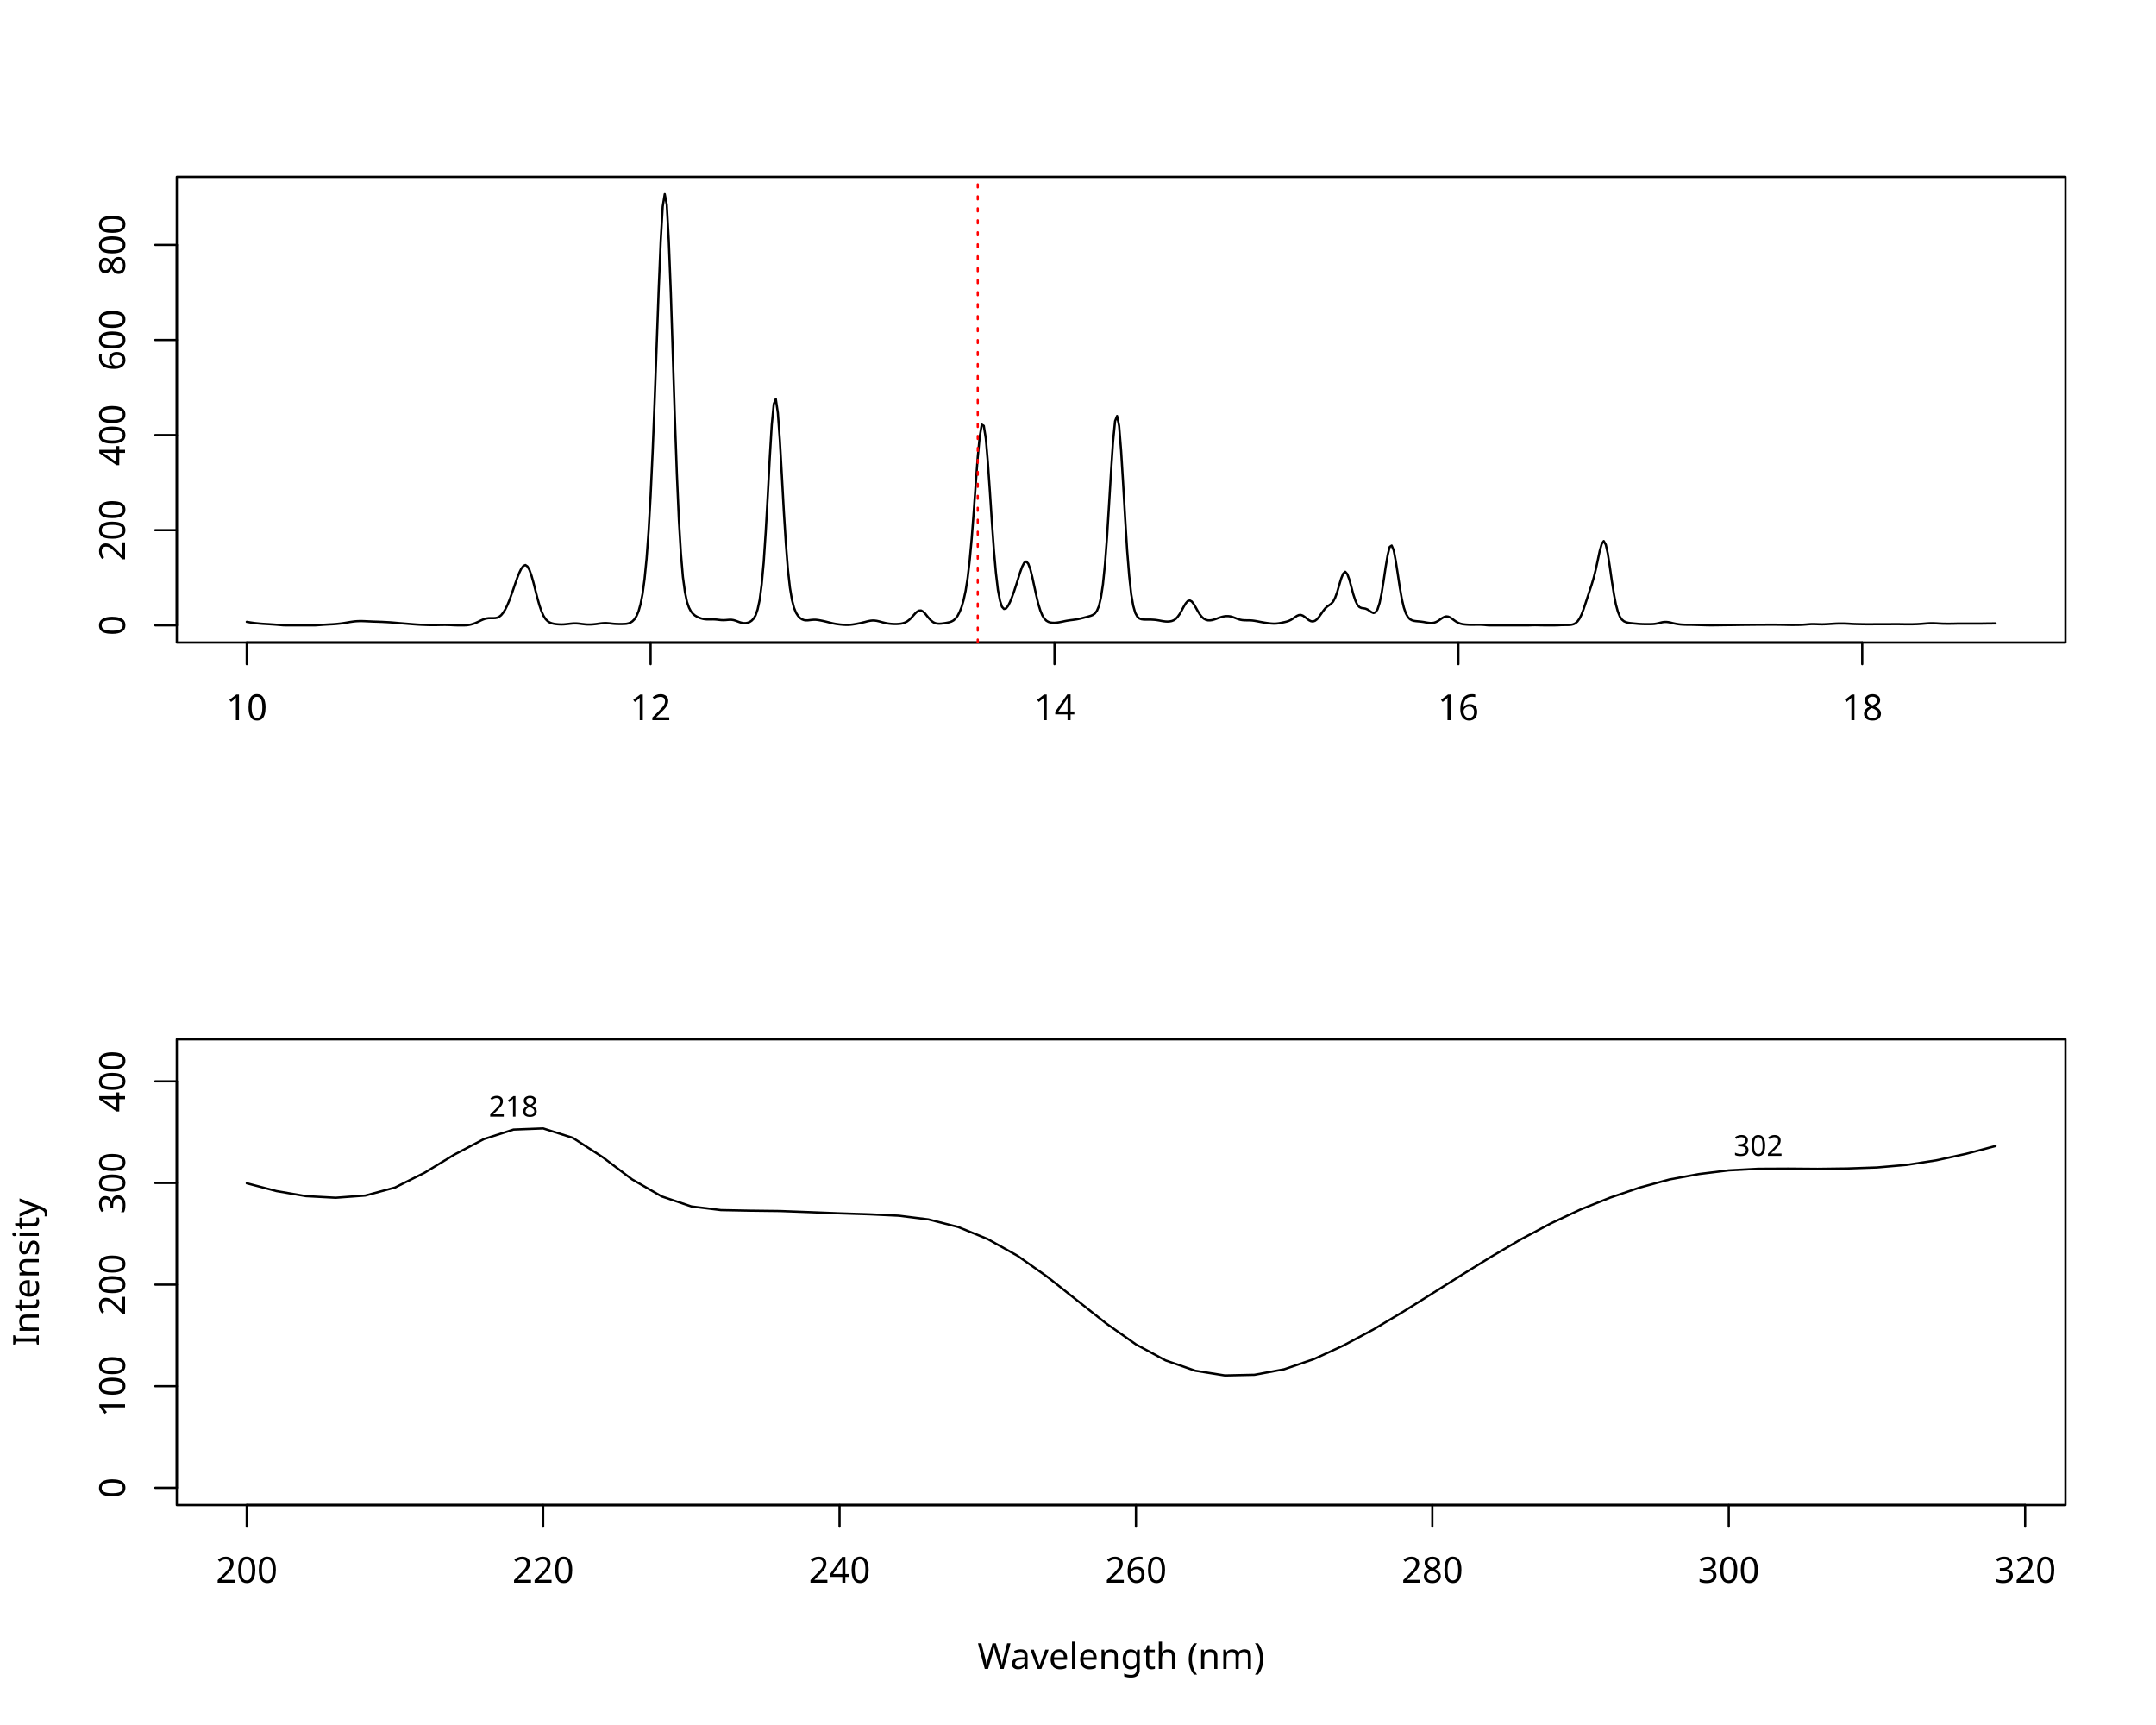
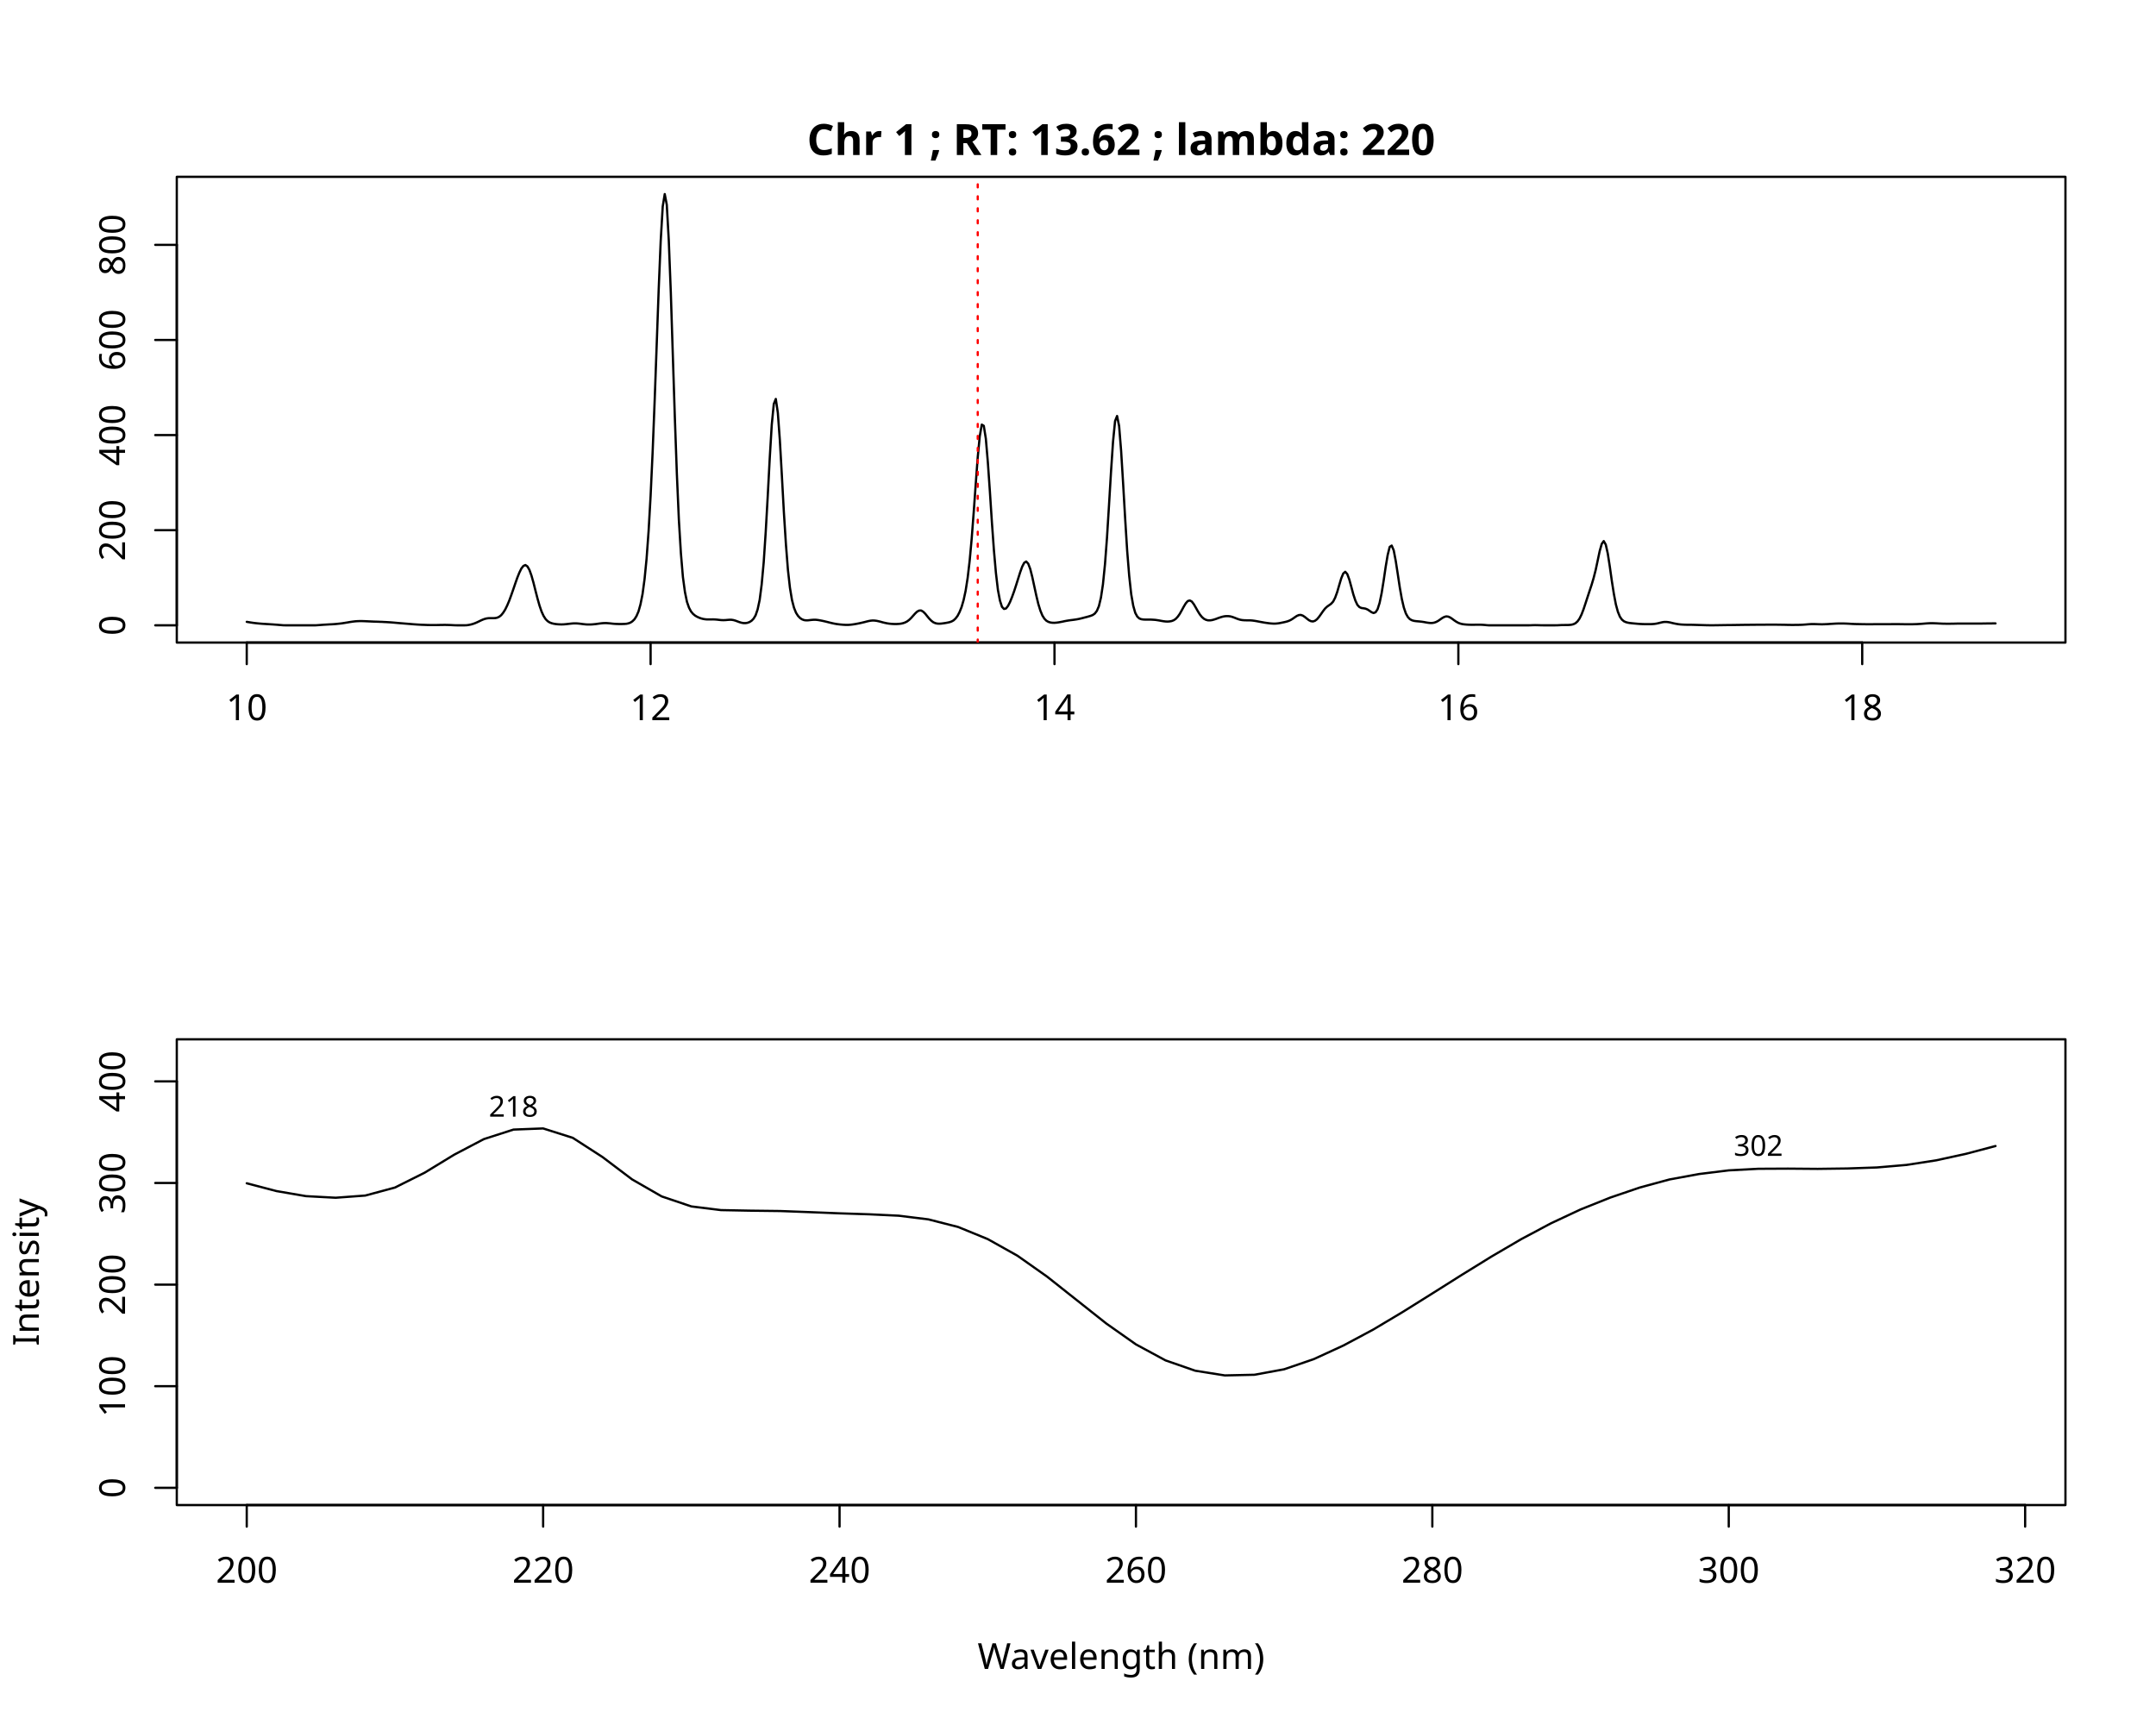
<svg xmlns="http://www.w3.org/2000/svg" class="svglite" data-engine-version="2.0" width="720.00pt" height="576.00pt" viewBox="0 0 720.00 576.00">
  <defs>
    <style type="text/css">
    .svglite line, .svglite polyline, .svglite polygon, .svglite path, .svglite rect, .svglite circle {
      fill: none;
      stroke: #000000;
      stroke-linecap: round;
      stroke-linejoin: round;
      stroke-miterlimit: 10.00;
    }
  </style>
  </defs>
  <rect width="100%" height="100%" style="stroke: none; fill: #FFFFFF;" />
  <defs>
    <clipPath id="cpMC4wMHw3MjAuMDB8MC4wMHw1NzYuMDA=">
      <rect x="0.00" y="0.00" width="720.00" height="576.00" />
    </clipPath>
  </defs>
  <g clip-path="url(#cpMC4wMHw3MjAuMDB8MC4wMHw1NzYuMDA=)">
</g>
  <defs>
    <clipPath id="cpNTkuMDR8Njg5Ljc2fDU5LjA0fDIxNC41Ng==">
      <rect x="59.04" y="59.04" width="630.72" height="155.52" />
    </clipPath>
  </defs>
  <g clip-path="url(#cpNTkuMDR8Njg5Ljc2fDU5LjA0fDIxNC41Ng==)">
    <polyline points="82.40,207.64 83.07,207.75 83.75,207.86 84.42,207.96 85.10,208.05 85.77,208.12 86.45,208.19 87.12,208.25 87.79,208.30 88.47,208.34 89.14,208.38 89.82,208.42 90.49,208.47 91.17,208.51 91.84,208.56 92.52,208.61 93.19,208.67 93.86,208.72 94.54,208.78 95.21,208.80 95.89,208.80 96.56,208.80 97.24,208.80 97.91,208.80 98.58,208.80 99.26,208.80 99.93,208.80 100.61,208.80 101.28,208.80 101.96,208.80 102.63,208.80 103.31,208.80 103.98,208.80 104.65,208.80 105.33,208.80 106.00,208.76 106.68,208.71 107.35,208.66 108.03,208.61 108.70,208.57 109.37,208.53 110.05,208.49 110.72,208.46 111.40,208.42 112.07,208.37 112.75,208.30 113.42,208.23 114.10,208.15 114.77,208.05 115.44,207.94 116.12,207.83 116.79,207.71 117.47,207.61 118.14,207.52 118.82,207.45 119.49,207.41 120.16,207.39 120.84,207.39 121.51,207.41 122.19,207.44 122.86,207.47 123.54,207.50 124.21,207.53 124.88,207.56 125.56,207.58 126.23,207.60 126.91,207.63 127.58,207.65 128.26,207.69 128.93,207.72 129.61,207.76 130.28,207.80 130.95,207.85 131.63,207.91 132.30,207.97 132.98,208.03 133.65,208.09 134.33,208.14 135.00,208.20 135.67,208.25 136.35,208.31 137.02,208.36 137.70,208.42 138.37,208.47 139.05,208.52 139.72,208.56 140.40,208.60 141.07,208.63 141.74,208.65 142.42,208.68 143.09,208.70 143.77,208.71 144.44,208.72 145.12,208.72 145.79,208.71 146.46,208.69 147.14,208.68 147.81,208.67 148.49,208.66 149.16,208.67 149.84,208.69 150.51,208.71 151.19,208.75 151.86,208.78 152.53,208.80 153.21,208.80 153.88,208.80 154.56,208.80 155.23,208.80 155.91,208.77 156.58,208.67 157.25,208.53 157.93,208.34 158.60,208.10 159.28,207.81 159.95,207.49 160.63,207.16 161.30,206.87 161.98,206.63 162.65,206.48 163.32,206.40 164.00,206.40 164.67,206.41 165.35,206.39 166.02,206.26 166.70,205.95 167.37,205.42 168.04,204.60 168.72,203.52 169.39,202.15 170.07,200.54 170.74,198.71 171.42,196.77 172.09,194.80 172.76,192.90 173.44,191.21 174.11,189.84 174.79,188.97 175.46,188.67 176.14,189.14 176.81,190.31 177.49,192.21 178.16,194.58 178.83,197.25 179.51,199.88 180.18,202.24 180.86,204.21 181.53,205.67 182.21,206.73 182.88,207.40 183.55,207.84 184.23,208.10 184.90,208.27 185.58,208.38 186.25,208.45 186.93,208.49 187.60,208.50 188.28,208.48 188.95,208.42 189.62,208.35 190.30,208.27 190.97,208.20 191.65,208.15 192.32,208.15 193.00,208.19 193.67,208.26 194.34,208.35 195.02,208.43 195.69,208.50 196.37,208.53 197.04,208.53 197.72,208.50 198.39,208.44 199.07,208.37 199.74,208.27 200.41,208.18 201.09,208.10 201.76,208.06 202.44,208.05 203.11,208.10 203.79,208.16 204.46,208.24 205.13,208.30 205.81,208.34 206.48,208.36 207.16,208.37 207.83,208.36 208.51,208.34 209.18,208.29 209.85,208.15 210.53,207.90 211.20,207.46 211.88,206.79 212.55,205.73 213.23,204.16 213.90,201.77 214.58,198.36 215.25,193.39 215.92,186.62 216.60,177.36 217.27,165.59 217.95,150.89 218.62,133.90 219.30,115.24 219.97,96.66 220.64,80.52 221.32,68.92 221.99,64.80 222.67,68.34 223.34,80.23 224.02,97.69 224.69,118.57 225.37,139.57 226.04,158.26 226.71,173.59 227.39,184.76 228.06,192.68 228.74,197.69 229.41,200.95 230.09,202.90 230.76,204.17 231.43,204.97 232.11,205.54 232.78,205.94 233.46,206.25 234.13,206.49 234.81,206.67 235.48,206.78 236.16,206.84 236.83,206.84 237.50,206.83 238.18,206.82 238.85,206.85 239.53,206.91 240.20,206.99 240.88,207.06 241.55,207.08 242.22,207.06 242.90,207.00 243.57,206.95 244.25,206.95 244.92,207.05 245.60,207.24 246.27,207.49 246.95,207.74 247.62,207.94 248.29,208.06 248.97,208.07 249.64,207.96 250.32,207.70 250.99,207.27 251.67,206.57 252.34,205.45 253.01,203.48 253.69,200.32 254.36,195.17 255.04,187.76 255.71,177.63 256.39,165.61 257.06,152.96 257.73,141.84 258.41,134.89 259.08,133.21 259.76,137.85 260.43,146.95 261.11,158.88 261.78,171.08 262.46,181.76 263.13,190.27 263.80,196.23 264.48,200.34 265.15,202.91 265.83,204.60 266.50,205.65 267.18,206.37 267.85,206.81 268.52,207.06 269.20,207.15 269.87,207.13 270.55,207.05 271.22,206.98 271.90,206.94 272.57,206.96 273.25,207.04 273.92,207.16 274.59,207.29 275.27,207.44 275.94,207.60 276.62,207.77 277.29,207.94 277.97,208.10 278.64,208.24 279.31,208.36 279.99,208.45 280.66,208.53 281.34,208.59 282.01,208.64 282.69,208.66 283.36,208.65 284.04,208.60 284.71,208.52 285.38,208.42 286.06,208.30 286.73,208.17 287.41,208.03 288.08,207.87 288.76,207.71 289.43,207.53 290.10,207.37 290.78,207.25 291.45,207.19 292.13,207.22 292.80,207.31 293.48,207.46 294.15,207.63 294.82,207.82 295.50,207.98 296.17,208.12 296.85,208.23 297.52,208.30 298.20,208.35 298.87,208.37 299.55,208.36 300.22,208.32 300.89,208.24 301.57,208.09 302.24,207.86 302.92,207.51 303.59,207.01 304.27,206.36 304.94,205.61 305.61,204.86 306.29,204.22 306.96,203.87 307.64,203.86 308.31,204.26 308.99,204.93 309.66,205.77 310.34,206.59 311.01,207.27 311.68,207.78 312.36,208.08 313.03,208.23 313.71,208.26 314.38,208.22 315.06,208.13 315.73,208.03 316.40,207.91 317.08,207.76 317.75,207.53 318.43,207.16 319.10,206.54 319.78,205.65 320.45,204.37 321.13,202.68 321.80,200.37 322.47,197.28 323.15,192.96 323.82,187.25 324.50,179.82 325.17,171.08 325.85,161.62 326.52,152.63 327.19,145.68 327.87,141.78 328.54,142.19 329.22,146.45 329.89,154.32 330.57,164.05 331.24,174.31 331.92,183.74 332.59,191.33 333.26,196.99 333.94,200.57 334.61,202.63 335.29,203.34 335.96,203.18 336.64,202.31 337.31,200.99 337.98,199.33 338.66,197.45 339.33,195.40 340.01,193.24 340.68,191.11 341.36,189.22 342.03,187.93 342.70,187.49 343.38,188.22 344.05,189.98 344.73,192.66 345.40,195.76 346.08,198.89 346.75,201.68 347.43,203.88 348.10,205.51 348.77,206.58 349.45,207.27 350.12,207.65 350.80,207.86 351.47,207.95 352.15,207.96 352.82,207.91 353.49,207.82 354.17,207.70 354.84,207.57 355.52,207.42 356.19,207.29 356.87,207.18 357.54,207.08 358.22,207.00 358.89,206.91 359.56,206.81 360.24,206.68 360.91,206.53 361.59,206.36 362.26,206.18 362.94,206.01 363.61,205.82 364.28,205.62 364.96,205.34 365.63,204.86 366.31,203.97 366.98,202.40 367.66,199.56 368.33,195.13 369.01,188.41 369.68,179.56 370.35,168.78 371.03,157.47 371.70,147.48 372.38,140.60 373.05,138.90 373.73,142.25 374.40,150.54 375.07,161.48 375.75,173.21 376.42,183.90 377.10,192.30 377.77,198.43 378.45,202.28 379.12,204.64 379.79,205.87 380.47,206.50 381.14,206.76 381.82,206.86 382.49,206.89 383.17,206.89 383.84,206.89 384.52,206.90 385.19,206.94 385.86,206.99 386.54,207.09 387.21,207.20 387.89,207.33 388.56,207.44 389.24,207.52 389.91,207.55 390.58,207.50 391.26,207.38 391.93,207.12 392.61,206.68 393.28,205.97 393.96,205.02 394.63,203.83 395.31,202.58 395.98,201.47 396.65,200.70 397.33,200.50 398.00,200.86 398.68,201.75 399.35,202.90 400.03,204.11 400.70,205.18 401.37,206.01 402.05,206.61 402.72,206.96 403.40,207.14 404.07,207.15 404.75,207.06 405.42,206.88 406.10,206.66 406.77,206.40 407.44,206.17 408.12,205.96 408.79,205.81 409.47,205.73 410.14,205.73 410.82,205.81 411.49,205.98 412.16,206.22 412.84,206.49 413.51,206.74 414.19,206.94 414.86,207.06 415.54,207.11 416.21,207.13 416.88,207.13 417.56,207.15 418.23,207.20 418.91,207.29 419.58,207.40 420.26,207.53 420.93,207.66 421.61,207.78 422.28,207.90 422.95,208.00 423.63,208.09 424.30,208.17 424.98,208.22 425.65,208.24 426.33,208.20 427.00,208.12 427.67,208.00 428.35,207.86 429.02,207.72 429.70,207.55 430.37,207.33 431.05,207.01 431.72,206.60 432.40,206.12 433.07,205.67 433.74,205.38 434.42,205.33 435.09,205.57 435.77,206.02 436.44,206.57 437.12,207.09 437.79,207.42 438.46,207.51 439.14,207.29 439.81,206.78 440.49,205.98 441.16,205.04 441.84,204.06 442.51,203.20 443.19,202.56 443.86,202.09 444.53,201.61 445.21,200.87 445.88,199.57 446.56,197.70 447.23,195.39 447.91,193.12 448.58,191.51 449.25,190.92 449.93,191.70 450.60,193.50 451.28,195.98 451.95,198.48 452.63,200.54 453.30,201.97 453.98,202.71 454.65,203.02 455.32,203.11 456.00,203.23 456.67,203.51 457.35,203.95 458.02,204.42 458.70,204.70 459.37,204.45 460.04,203.44 460.72,201.32 461.39,198.10 462.07,193.89 462.74,189.33 463.42,185.31 464.09,182.62 464.76,182.17 465.44,183.79 466.11,187.31 466.79,191.70 467.46,196.15 468.14,199.99 468.81,202.85 469.49,204.84 470.16,206.03 470.83,206.74 471.51,207.11 472.18,207.31 472.86,207.41 473.53,207.47 474.21,207.53 474.88,207.61 475.55,207.71 476.23,207.84 476.90,207.95 477.58,208.02 478.25,208.02 478.93,207.92 479.60,207.68 480.28,207.32 480.95,206.85 481.62,206.38 482.30,206.01 482.97,205.82 483.65,205.90 484.32,206.20 485.00,206.66 485.67,207.16 486.34,207.61 487.02,207.98 487.69,208.23 488.37,208.40 489.04,208.49 489.72,208.55 490.39,208.59 491.07,208.61 491.74,208.61 492.41,208.61 493.09,208.60 493.76,208.59 494.44,208.60 495.11,208.63 495.79,208.68 496.46,208.75 497.13,208.80 497.81,208.80 498.48,208.80 499.16,208.80 499.83,208.80 500.51,208.80 501.18,208.80 501.85,208.80 502.53,208.80 503.20,208.80 503.88,208.80 504.55,208.80 505.23,208.80 505.90,208.80 506.58,208.80 507.25,208.80 507.92,208.80 508.60,208.80 509.27,208.80 509.95,208.80 510.62,208.80 511.30,208.78 511.97,208.75 512.64,208.74 513.32,208.75 513.99,208.77 514.67,208.79 515.34,208.80 516.02,208.80 516.69,208.80 517.37,208.80 518.04,208.80 518.71,208.80 519.39,208.80 520.06,208.79 520.74,208.75 521.41,208.72 522.09,208.71 522.76,208.70 523.43,208.70 524.11,208.67 524.78,208.60 525.46,208.43 526.13,208.10 526.81,207.50 527.48,206.56 528.16,205.18 528.83,203.43 529.50,201.41 530.18,199.33 530.85,197.29 531.53,195.24 532.20,192.98 532.88,190.31 533.55,187.17 534.22,184.01 534.90,181.62 535.57,180.67 536.25,181.86 536.92,184.84 537.60,189.21 538.27,193.95 538.95,198.28 539.62,201.81 540.29,204.27 540.97,205.93 541.64,206.89 542.32,207.45 542.99,207.75 543.67,207.93 544.34,208.04 545.01,208.11 545.69,208.18 546.36,208.24 547.04,208.30 547.71,208.35 548.39,208.38 549.06,208.40 549.73,208.41 550.41,208.41 551.08,208.41 551.76,208.39 552.43,208.34 553.11,208.24 553.78,208.10 554.46,207.93 555.13,207.77 555.80,207.67 556.48,207.67 557.15,207.74 557.83,207.87 558.50,208.04 559.18,208.19 559.85,208.32 560.52,208.43 561.20,208.51 561.87,208.56 562.55,208.59 563.22,208.61 563.90,208.62 564.57,208.62 565.25,208.63 565.92,208.65 566.59,208.67 567.27,208.69 567.94,208.71 568.62,208.73 569.29,208.75 569.97,208.77 570.64,208.78 571.31,208.79 571.99,208.79 572.66,208.78 573.34,208.78 574.01,208.76 574.69,208.75 575.36,208.74 576.04,208.73 576.71,208.72 577.38,208.71 578.06,208.71 578.73,208.70 579.41,208.69 580.08,208.68 580.76,208.67 581.43,208.66 582.10,208.65 582.78,208.64 583.45,208.63 584.13,208.63 584.80,208.62 585.48,208.61 586.15,208.61 586.82,208.60 587.50,208.60 588.17,208.60 588.85,208.59 589.52,208.59 590.20,208.58 590.87,208.57 591.55,208.57 592.22,208.57 592.89,208.58 593.57,208.59 594.24,208.59 594.92,208.61 595.59,208.62 596.27,208.63 596.94,208.65 597.61,208.66 598.29,208.67 598.96,208.67 599.64,208.66 600.31,208.66 600.99,208.64 601.66,208.62 602.34,208.58 603.01,208.53 603.68,208.47 604.36,208.42 605.03,208.38 605.71,208.39 606.38,208.40 607.06,208.43 607.73,208.45 608.40,208.46 609.08,208.45 609.75,208.42 610.43,208.39 611.10,208.34 611.78,208.30 612.45,208.26 613.13,208.22 613.80,208.20 614.47,208.19 615.15,208.19 615.82,208.20 616.50,208.22 617.17,208.25 617.85,208.29 618.52,208.33 619.19,208.36 619.87,208.38 620.54,208.39 621.22,208.41 621.89,208.42 622.57,208.43 623.24,208.44 623.92,208.45 624.59,208.44 625.26,208.44 625.94,208.43 626.61,208.43 627.29,208.43 627.96,208.43 628.64,208.43 629.31,208.43 629.98,208.43 630.66,208.42 631.33,208.42 632.01,208.41 632.68,208.41 633.36,208.41 634.03,208.41 634.70,208.42 635.38,208.43 636.05,208.44 636.73,208.45 637.40,208.45 638.08,208.45 638.75,208.44 639.43,208.42 640.10,208.40 640.77,208.36 641.45,208.32 642.12,208.27 642.80,208.21 643.47,208.16 644.15,208.12 644.82,208.09 645.49,208.10 646.17,208.12 646.84,208.15 647.52,208.19 648.19,208.22 648.87,208.25 649.54,208.26 650.22,208.27 650.89,208.27 651.56,208.26 652.24,208.25 652.91,208.24 653.59,208.22 654.26,208.21 654.94,208.21 655.61,208.21 656.28,208.21 656.96,208.21 657.63,208.21 658.31,208.21 658.98,208.21 659.66,208.21 660.33,208.21 661.01,208.21 661.68,208.21 662.35,208.20 663.03,208.19 663.70,208.18 664.38,208.17 665.05,208.17 665.73,208.16 666.40,208.16 " style="stroke-width: 0.75;" />
  </g>
  <g clip-path="url(#cpMC4wMHw3MjAuMDB8MC4wMHw1NzYuMDA=)">
    <line x1="82.40" y1="214.56" x2="621.89" y2="214.56" style="stroke-width: 0.75;" />
    <line x1="82.40" y1="214.56" x2="82.40" y2="221.76" style="stroke-width: 0.75;" />
    <line x1="217.27" y1="214.56" x2="217.27" y2="221.76" style="stroke-width: 0.75;" />
    <line x1="352.15" y1="214.56" x2="352.15" y2="221.76" style="stroke-width: 0.75;" />
    <line x1="487.02" y1="214.56" x2="487.02" y2="221.76" style="stroke-width: 0.75;" />
    <line x1="621.89" y1="214.56" x2="621.89" y2="221.76" style="stroke-width: 0.75;" />
    <text x="82.40" y="240.48" text-anchor="middle" style="font-size: 12.00px; font-family: sans;" textLength="13.35px" lengthAdjust="spacingAndGlyphs">10</text>
    <text x="217.27" y="240.48" text-anchor="middle" style="font-size: 12.00px; font-family: sans;" textLength="13.35px" lengthAdjust="spacingAndGlyphs">12</text>
    <text x="352.15" y="240.48" text-anchor="middle" style="font-size: 12.00px; font-family: sans;" textLength="13.35px" lengthAdjust="spacingAndGlyphs">14</text>
    <text x="487.02" y="240.48" text-anchor="middle" style="font-size: 12.00px; font-family: sans;" textLength="13.35px" lengthAdjust="spacingAndGlyphs">16</text>
    <text x="621.89" y="240.48" text-anchor="middle" style="font-size: 12.00px; font-family: sans;" textLength="13.35px" lengthAdjust="spacingAndGlyphs">18</text>
    <line x1="59.04" y1="208.80" x2="59.04" y2="81.76" style="stroke-width: 0.75;" />
    <line x1="59.04" y1="208.80" x2="51.84" y2="208.80" style="stroke-width: 0.75;" />
    <line x1="59.04" y1="177.04" x2="51.84" y2="177.04" style="stroke-width: 0.75;" />
    <line x1="59.04" y1="145.28" x2="51.84" y2="145.28" style="stroke-width: 0.75;" />
    <line x1="59.04" y1="113.52" x2="51.84" y2="113.52" style="stroke-width: 0.75;" />
    <line x1="59.04" y1="81.76" x2="51.84" y2="81.76" style="stroke-width: 0.75;" />
    <text transform="translate(41.76,208.80) rotate(-90)" text-anchor="middle" style="font-size: 12.00px; font-family: sans;" textLength="6.67px" lengthAdjust="spacingAndGlyphs">0</text>
    <text transform="translate(41.76,177.04) rotate(-90)" text-anchor="middle" style="font-size: 12.00px; font-family: sans;" textLength="20.02px" lengthAdjust="spacingAndGlyphs">200</text>
    <text transform="translate(41.76,145.28) rotate(-90)" text-anchor="middle" style="font-size: 12.00px; font-family: sans;" textLength="20.02px" lengthAdjust="spacingAndGlyphs">400</text>
    <text transform="translate(41.76,113.52) rotate(-90)" text-anchor="middle" style="font-size: 12.00px; font-family: sans;" textLength="20.02px" lengthAdjust="spacingAndGlyphs">600</text>
    <text transform="translate(41.76,81.76) rotate(-90)" text-anchor="middle" style="font-size: 12.00px; font-family: sans;" textLength="20.02px" lengthAdjust="spacingAndGlyphs">800</text>
    <polygon points="59.04,214.56 689.76,214.56 689.76,59.04 59.04,59.04 " style="stroke-width: 0.75; fill: none;" />
  </g>
  <defs>
    <clipPath id="cpMC4wMHw3MjAuMDB8MC4wMHwyODguMDA=">
      <rect x="0.00" y="0.00" width="720.00" height="288.00" />
    </clipPath>
  </defs>
  <g clip-path="url(#cpMC4wMHw3MjAuMDB8MC4wMHwyODguMDA=)">
</g>
  <g clip-path="url(#cpNTkuMDR8Njg5Ljc2fDU5LjA0fDIxNC41Ng==)">
    <line x1="326.52" y1="214.56" x2="326.52" y2="59.04" style="stroke-width: 0.75; stroke: #FF0000; stroke-dasharray: 1.00,3.00;" />
  </g>
+   <g clip-path="url(#cpMC4wMHw3MjAuMDB8MC4wMHwyODguMDA=)">
+     <text x="374.40" y="17.20" text-anchor="middle" style="font-size: 14.40px; font-weight: bold; font-family: sans;" textLength="0.00px" lengthAdjust="spacingAndGlyphs" />
+     <text x="374.40" y="34.48" text-anchor="middle" style="font-size: 14.40px; font-weight: bold; font-family: sans;" textLength="0.00px" lengthAdjust="spacingAndGlyphs" />
+     <text x="374.40" y="51.76" text-anchor="middle" style="font-size: 14.40px; font-weight: bold; font-family: sans;" textLength="217.72px" lengthAdjust="spacingAndGlyphs"> Chr 1 ;   RT: 13.62 ;  lambda: 220</text>
+   </g>
  <defs>
    <clipPath id="cpNTkuMDR8Njg5Ljc2fDM0Ny4wNHw1MDIuNTY=">
      <rect x="59.04" y="347.04" width="630.72" height="155.52" />
    </clipPath>
  </defs>
  <g clip-path="url(#cpNTkuMDR8Njg5Ljc2fDM0Ny4wNHw1MDIuNTY=)">
    <polyline points="82.40,395.11 92.30,397.71 102.20,399.41 112.09,399.94 121.99,399.21 131.89,396.54 141.79,391.59 151.69,385.56 161.59,380.36 171.48,377.18 181.38,376.80 191.28,379.94 201.18,386.33 211.08,393.81 220.98,399.50 230.87,402.84 240.77,404.07 250.67,404.26 260.57,404.38 270.47,404.75 280.37,405.15 290.26,405.47 300.16,405.94 310.06,407.17 319.96,409.70 329.86,413.75 339.76,419.29 349.65,426.26 359.55,434.10 369.45,441.94 379.35,448.91 389.25,454.26 399.15,457.70 409.04,459.27 418.94,459.05 428.84,457.22 438.74,453.83 448.64,449.28 458.54,443.99 468.43,438.09 478.33,431.90 488.23,425.66 498.13,419.55 508.03,413.76 517.93,408.49 527.82,403.86 537.72,399.90 547.62,396.53 557.52,393.84 567.42,392.02 577.32,390.80 587.21,390.27 597.11,390.22 607.01,390.30 616.91,390.17 626.81,389.83 636.71,388.98 646.60,387.45 656.50,385.29 666.40,382.67 " style="stroke-width: 0.75;" />
  </g>
  <g clip-path="url(#cpMC4wMHw3MjAuMDB8MC4wMHw1NzYuMDA=)">
    <line x1="82.40" y1="502.56" x2="676.30" y2="502.56" style="stroke-width: 0.75;" />
    <line x1="82.40" y1="502.56" x2="82.40" y2="509.76" style="stroke-width: 0.75;" />
    <line x1="181.38" y1="502.56" x2="181.38" y2="509.76" style="stroke-width: 0.75;" />
    <line x1="280.37" y1="502.56" x2="280.37" y2="509.76" style="stroke-width: 0.75;" />
    <line x1="379.35" y1="502.56" x2="379.35" y2="509.76" style="stroke-width: 0.75;" />
    <line x1="478.33" y1="502.56" x2="478.33" y2="509.76" style="stroke-width: 0.75;" />
    <line x1="577.32" y1="502.56" x2="577.32" y2="509.76" style="stroke-width: 0.75;" />
    <line x1="676.30" y1="502.56" x2="676.30" y2="509.76" style="stroke-width: 0.75;" />
    <text x="82.40" y="528.48" text-anchor="middle" style="font-size: 12.00px; font-family: sans;" textLength="20.02px" lengthAdjust="spacingAndGlyphs">200</text>
    <text x="181.38" y="528.48" text-anchor="middle" style="font-size: 12.00px; font-family: sans;" textLength="20.02px" lengthAdjust="spacingAndGlyphs">220</text>
    <text x="280.37" y="528.48" text-anchor="middle" style="font-size: 12.00px; font-family: sans;" textLength="20.02px" lengthAdjust="spacingAndGlyphs">240</text>
    <text x="379.35" y="528.48" text-anchor="middle" style="font-size: 12.00px; font-family: sans;" textLength="20.02px" lengthAdjust="spacingAndGlyphs">260</text>
    <text x="478.33" y="528.48" text-anchor="middle" style="font-size: 12.00px; font-family: sans;" textLength="20.02px" lengthAdjust="spacingAndGlyphs">280</text>
    <text x="577.32" y="528.48" text-anchor="middle" style="font-size: 12.00px; font-family: sans;" textLength="20.02px" lengthAdjust="spacingAndGlyphs">300</text>
    <text x="676.30" y="528.48" text-anchor="middle" style="font-size: 12.00px; font-family: sans;" textLength="20.02px" lengthAdjust="spacingAndGlyphs">320</text>
    <line x1="59.04" y1="496.80" x2="59.04" y2="361.09" style="stroke-width: 0.75;" />
    <line x1="59.04" y1="496.80" x2="51.84" y2="496.80" style="stroke-width: 0.75;" />
    <line x1="59.04" y1="462.87" x2="51.84" y2="462.87" style="stroke-width: 0.75;" />
    <line x1="59.04" y1="428.95" x2="51.84" y2="428.95" style="stroke-width: 0.75;" />
    <line x1="59.04" y1="395.02" x2="51.84" y2="395.02" style="stroke-width: 0.75;" />
    <line x1="59.04" y1="361.09" x2="51.84" y2="361.09" style="stroke-width: 0.75;" />
    <text transform="translate(41.76,496.80) rotate(-90)" text-anchor="middle" style="font-size: 12.00px; font-family: sans;" textLength="6.67px" lengthAdjust="spacingAndGlyphs">0</text>
    <text transform="translate(41.76,462.87) rotate(-90)" text-anchor="middle" style="font-size: 12.00px; font-family: sans;" textLength="20.02px" lengthAdjust="spacingAndGlyphs">100</text>
    <text transform="translate(41.76,428.95) rotate(-90)" text-anchor="middle" style="font-size: 12.00px; font-family: sans;" textLength="20.02px" lengthAdjust="spacingAndGlyphs">200</text>
    <text transform="translate(41.76,395.02) rotate(-90)" text-anchor="middle" style="font-size: 12.00px; font-family: sans;" textLength="20.02px" lengthAdjust="spacingAndGlyphs">300</text>
    <text transform="translate(41.76,361.09) rotate(-90)" text-anchor="middle" style="font-size: 12.00px; font-family: sans;" textLength="20.02px" lengthAdjust="spacingAndGlyphs">400</text>
    <polygon points="59.04,502.56 689.76,502.56 689.76,347.04 59.04,347.04 " style="stroke-width: 0.75; fill: none;" />
  </g>
  <defs>
    <clipPath id="cpMC4wMHw3MjAuMDB8Mjg4LjAwfDU3Ni4wMA==">
      <rect x="0.00" y="288.00" width="720.00" height="288.00" />
    </clipPath>
  </defs>
  <g clip-path="url(#cpMC4wMHw3MjAuMDB8Mjg4LjAwfDU3Ni4wMA==)">
    <text x="374.40" y="557.28" text-anchor="middle" style="font-size: 12.00px; font-family: sans;" textLength="91.38px" lengthAdjust="spacingAndGlyphs">Wavelength (nm)</text>
    <text transform="translate(12.96,424.80) rotate(-90)" text-anchor="middle" style="font-size: 12.00px; font-family: sans;" textLength="44.70px" lengthAdjust="spacingAndGlyphs">Intensity</text>
  </g>
  <g clip-path="url(#cpNTkuMDR8Njg5Ljc2fDM0Ny4wNHw1MDIuNTY=)">
    <text x="171.48" y="372.86" text-anchor="middle" style="font-size: 9.60px; font-family: sans;" textLength="16.02px" lengthAdjust="spacingAndGlyphs">218</text>
    <text x="587.21" y="385.95" text-anchor="middle" style="font-size: 9.60px; font-family: sans;" textLength="16.02px" lengthAdjust="spacingAndGlyphs">302</text>
  </g>
</svg>
